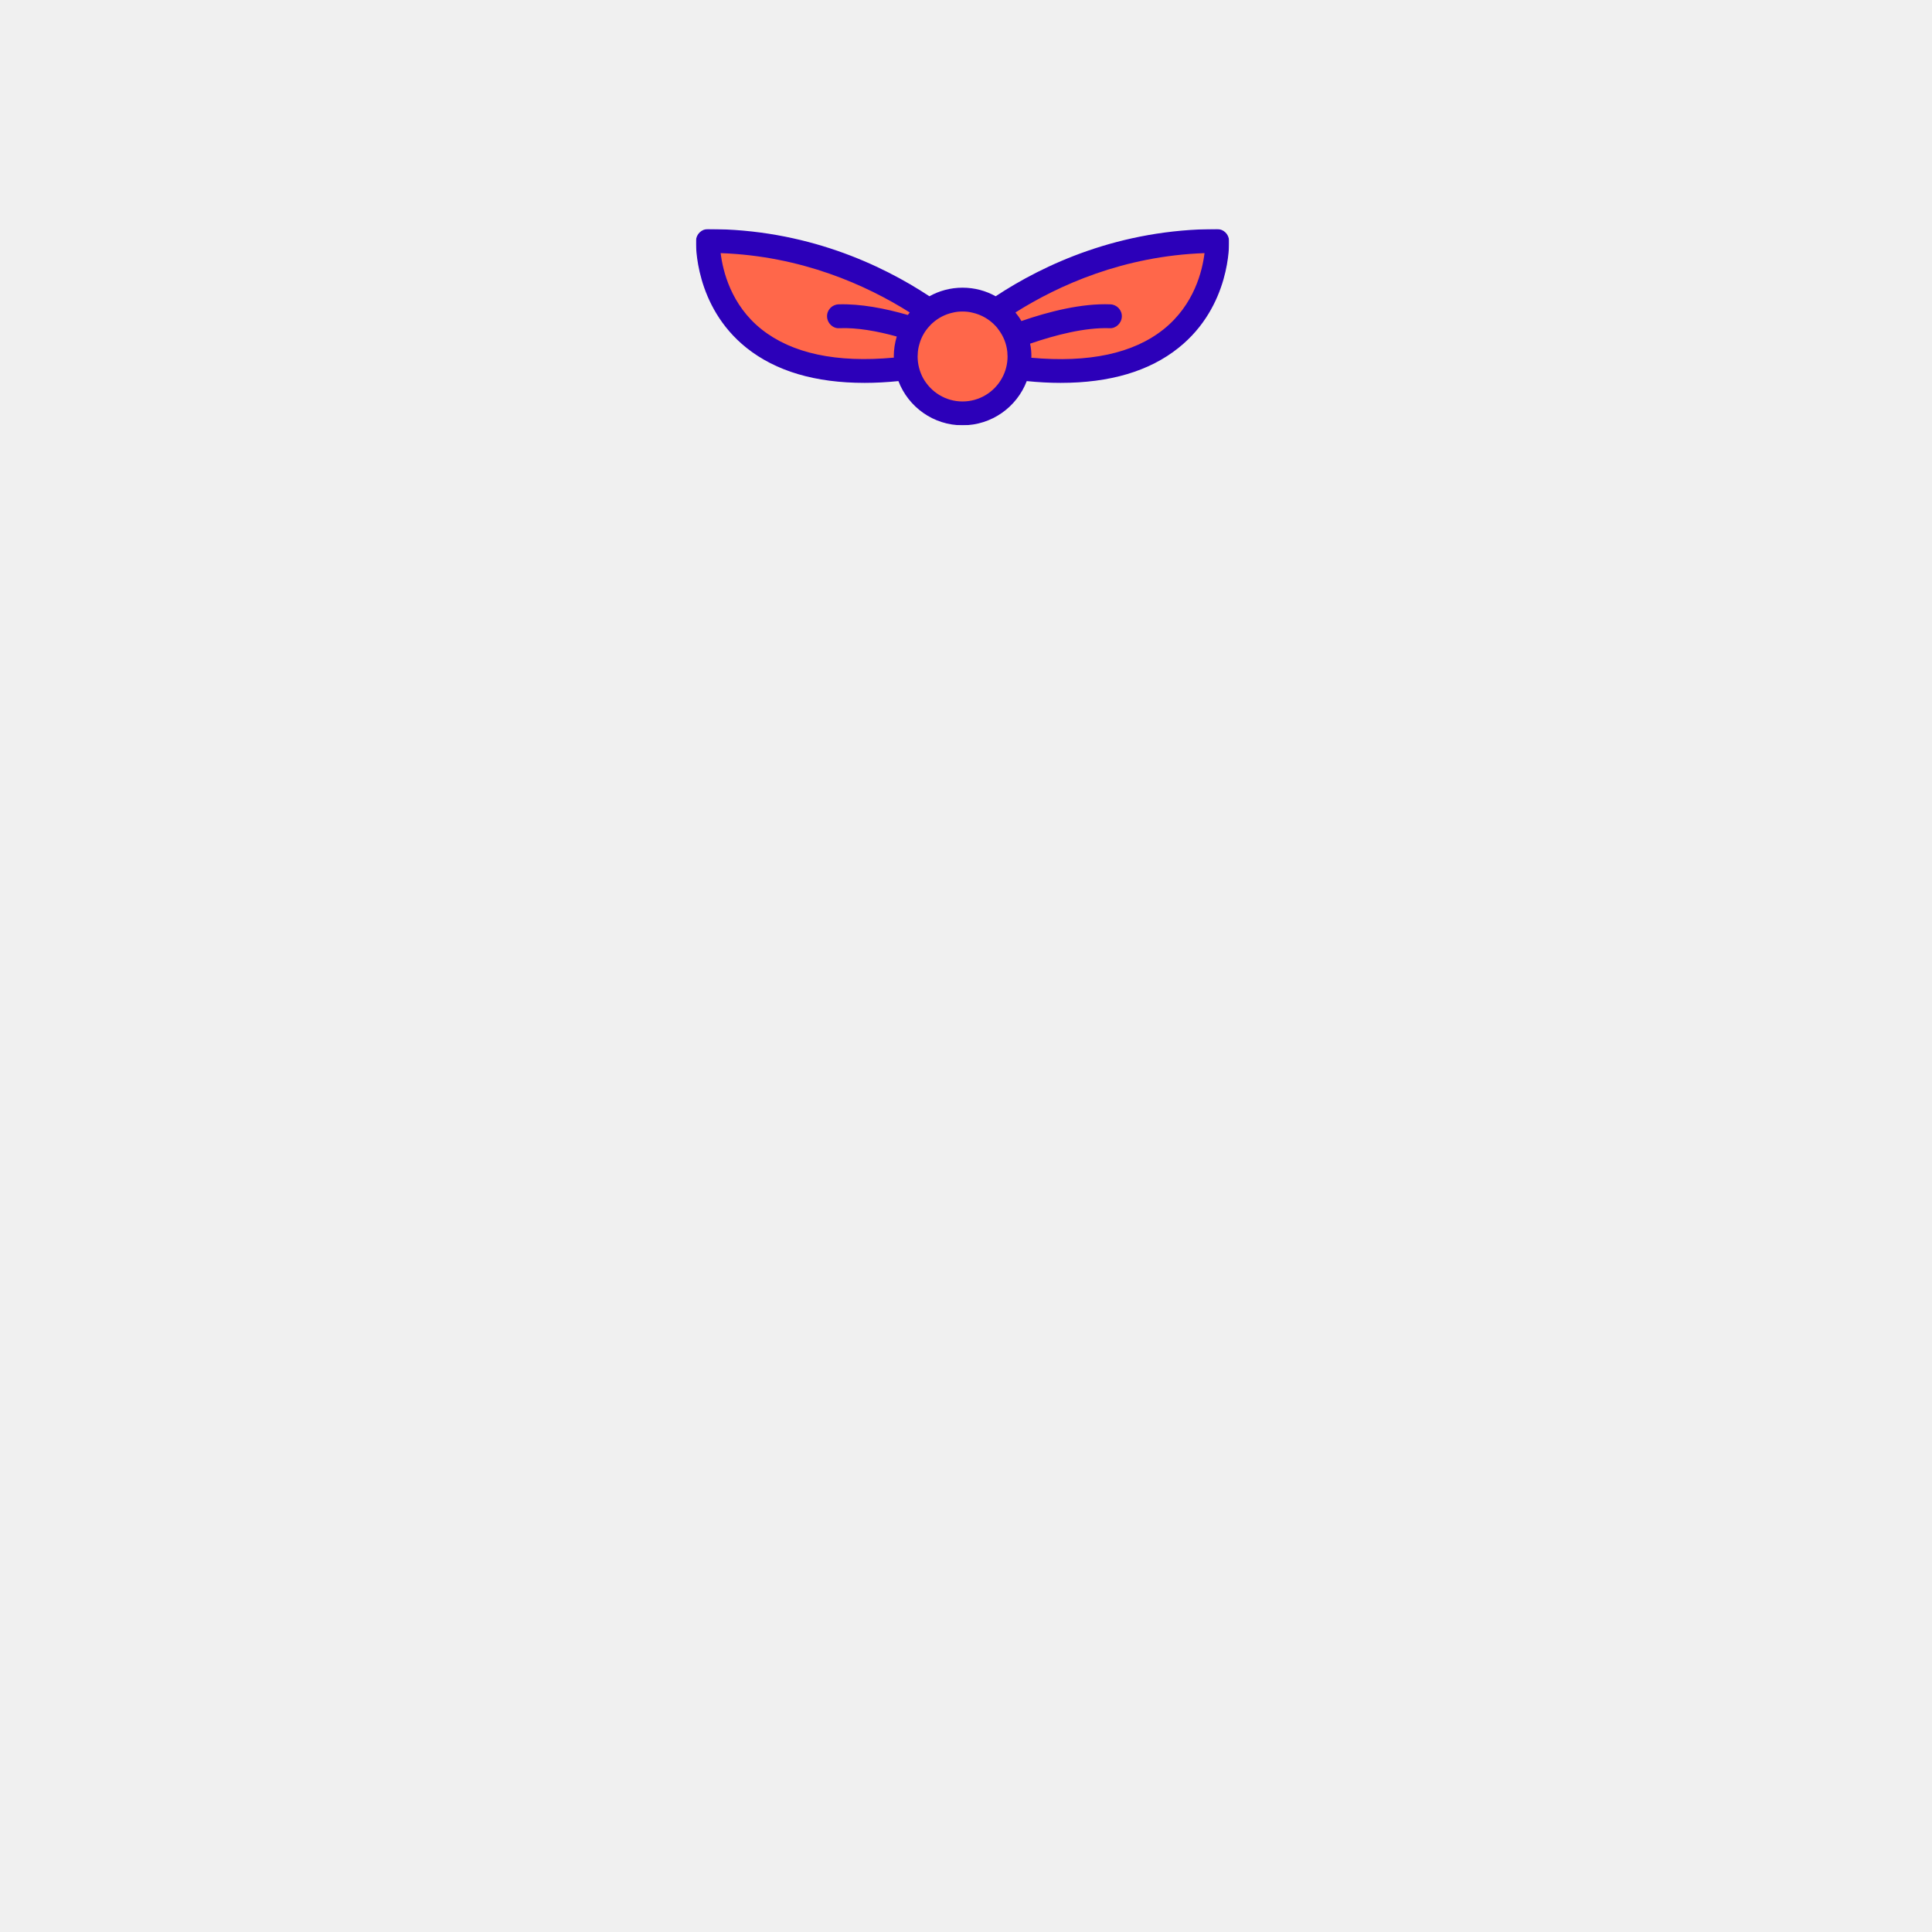
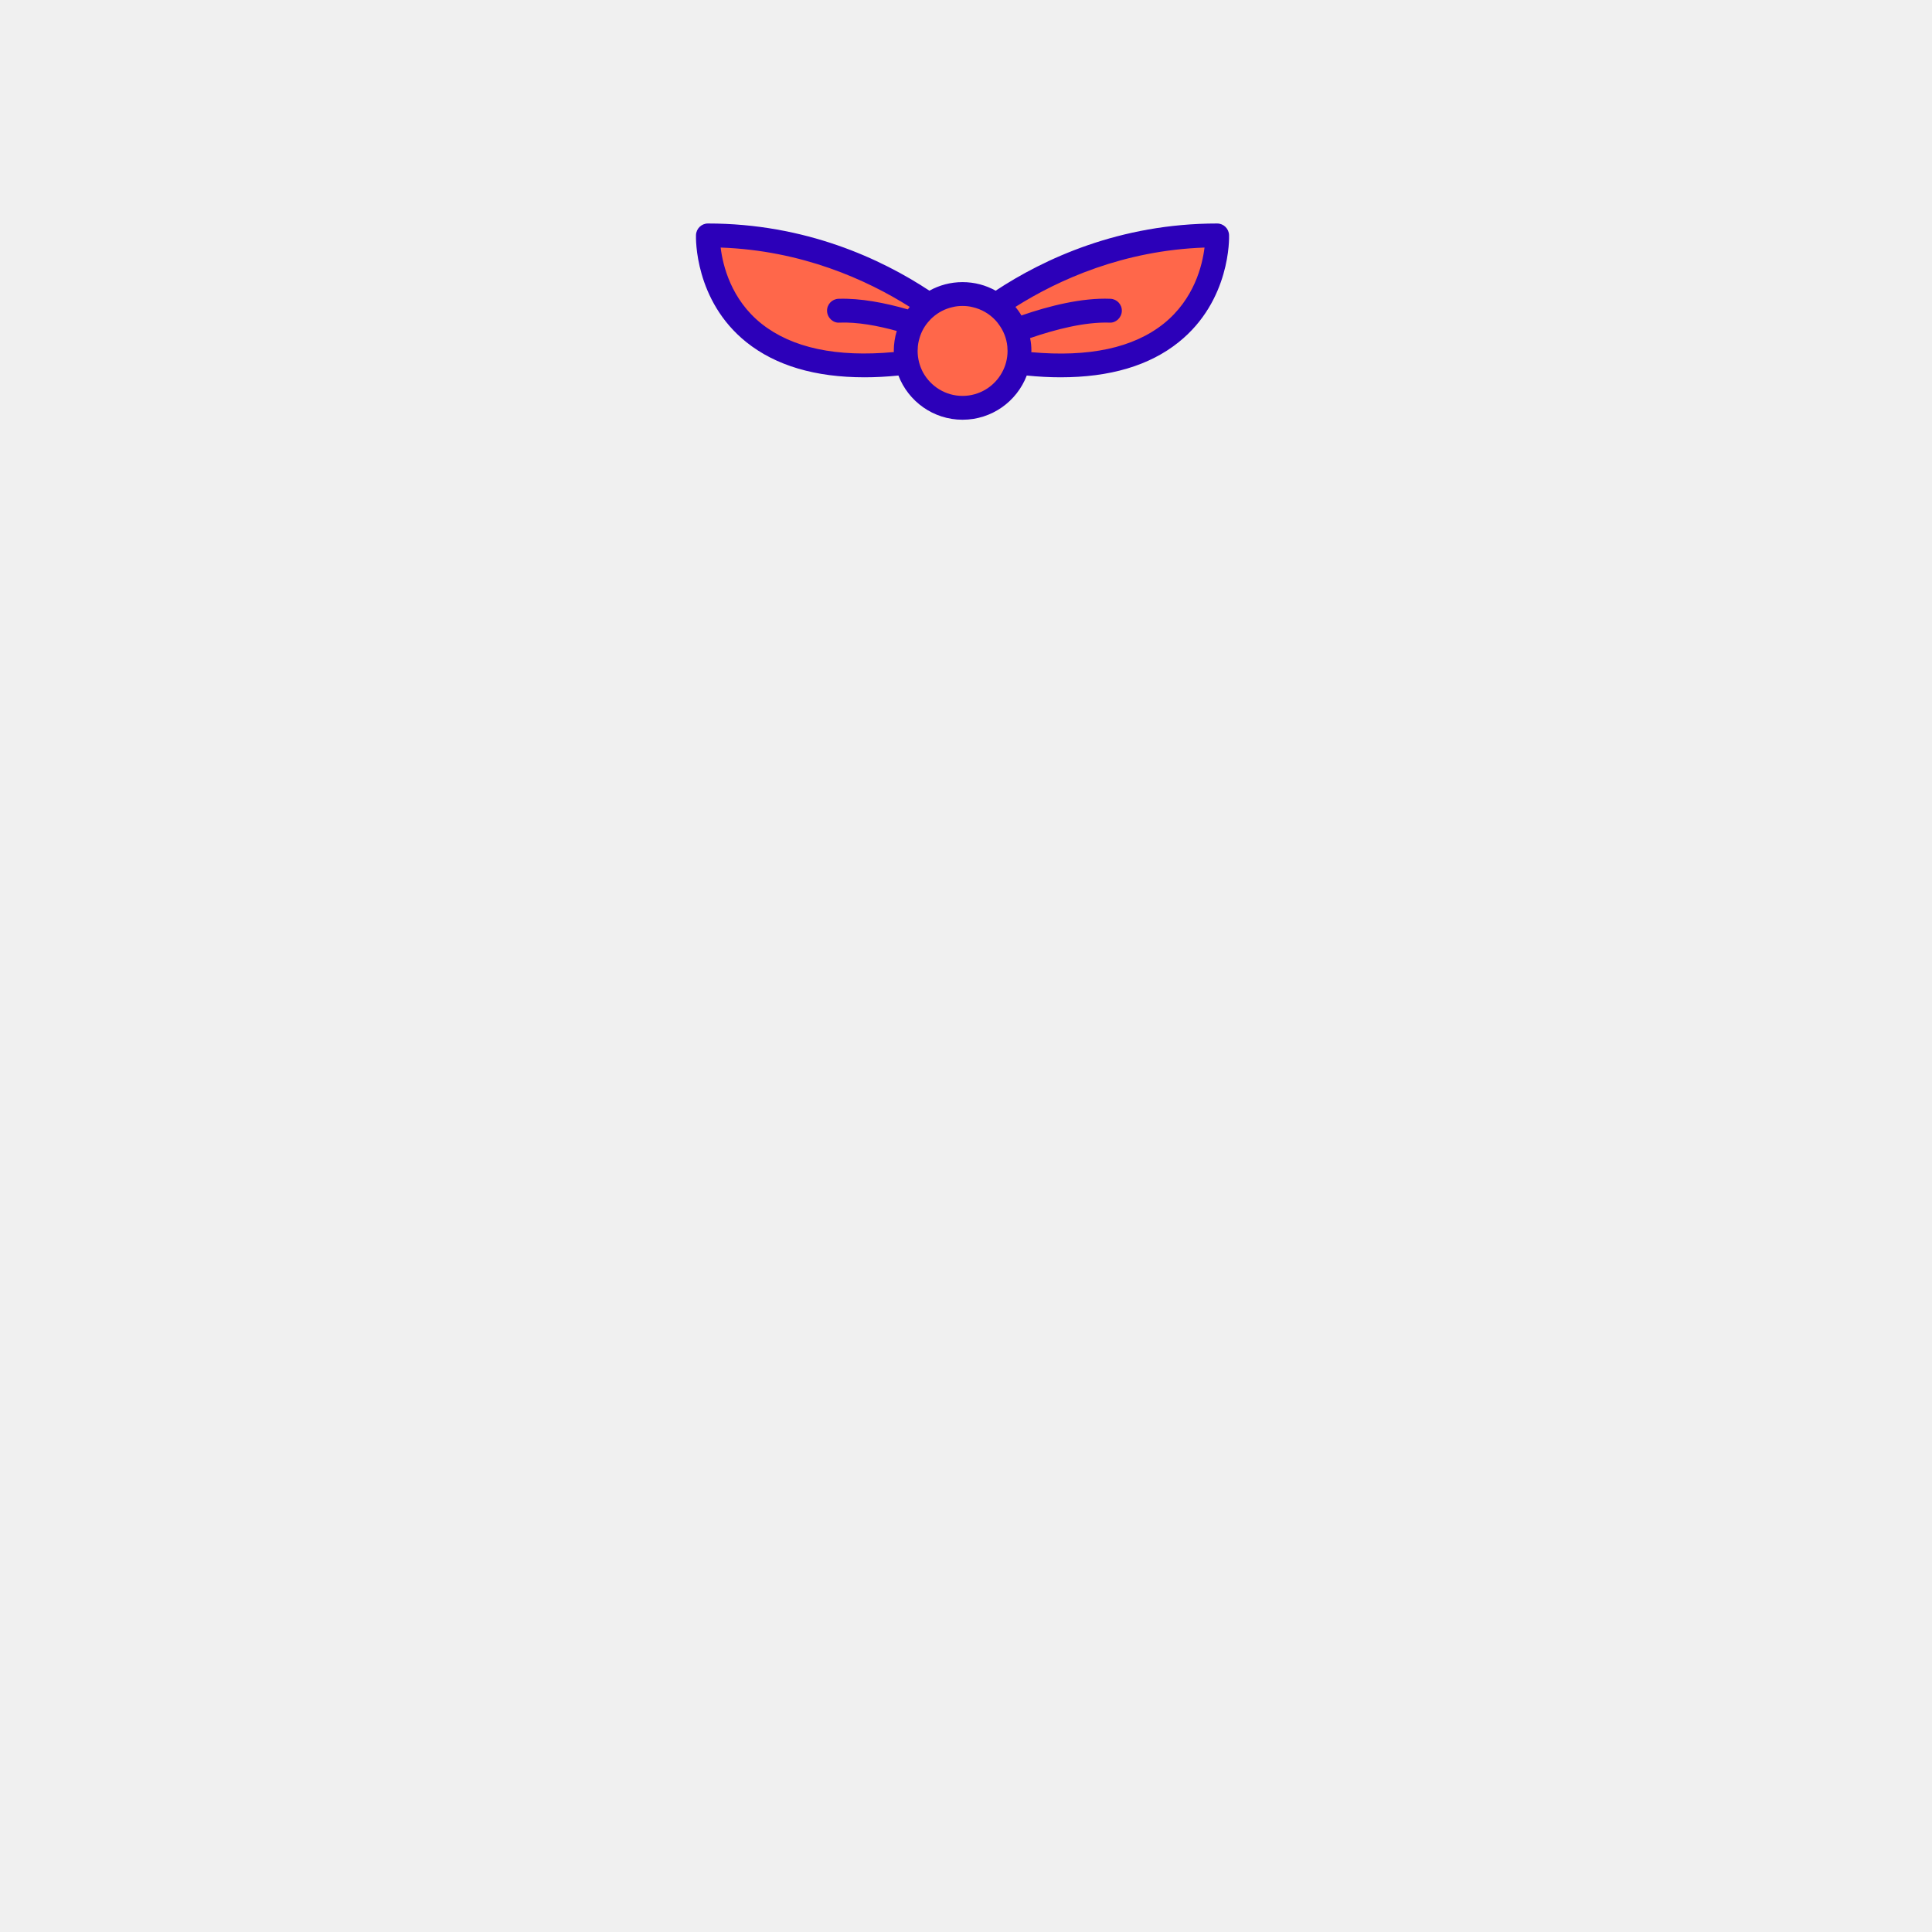
- <svg xmlns="http://www.w3.org/2000/svg" xmlns:xlink="http://www.w3.org/1999/xlink" width="347" height="347" viewBox="0 0 347 347">
-   <defs>
-     <polygon id="noeud-a" points="0 1.135 95.753 1.135 95.753 36.38 0 36.38" />
-   </defs>
-   <g fill="none" fill-rule="evenodd" transform="translate(125 39)">
-     <path fill="#FF674A" d="M93.617,4.287 C75.887,4.287 62.262,11.088 53.909,16.808 C52.216,15.563 50.145,14.803 47.883,14.803 C45.617,14.803 43.547,15.563 41.855,16.808 C33.502,11.088 19.877,4.287 2.147,4.287 C2.147,4.287 1.216,31.487 37.885,27.132 C38.859,31.763 42.961,35.242 47.883,35.242 C52.803,35.242 56.905,31.763 57.877,27.132 C94.546,31.487 93.617,4.287 93.617,4.287" />
-     <g transform="translate(0 1.006)">
-       <mask id="noeud-b" fill="#fff">
-         <use xlink:href="#noeud-a" />
-       </mask>
-       <path fill="#2C00B9" d="M83.999,19.131 C78.566,23.475 70.603,25.187 60.226,24.247 C60.245,24.162 60.245,24.096 60.245,24.01 C60.245,23.218 60.181,22.471 60.01,21.72 C64.547,20.158 69.856,18.79 74.286,18.938 C75.397,19.024 76.447,18.061 76.488,16.862 C76.531,15.687 75.611,14.703 74.434,14.658 C69.321,14.446 63.391,15.944 58.45,17.656 C58.148,17.121 57.784,16.606 57.38,16.115 C65.191,11.191 76.811,5.972 91.34,5.456 C90.954,8.625 89.499,14.722 83.999,19.131 M47.876,32.101 C44.837,32.101 42.186,30.411 40.795,27.907 C40.174,26.751 39.811,25.422 39.811,24.01 C39.811,23.903 39.811,23.817 39.83,23.712 C39.83,23.026 39.958,22.364 40.151,21.72 C40.493,20.522 41.116,19.432 41.97,18.534 C42.12,18.341 42.314,18.17 42.505,17.999 C43.511,17.1 44.73,16.456 46.079,16.156 C46.659,16.006 47.256,15.944 47.876,15.944 C48.497,15.944 49.096,16.006 49.676,16.156 C51.281,16.52 52.715,17.355 53.806,18.534 C53.997,18.746 54.189,18.96 54.341,19.195 C55.219,20.351 55.775,21.72 55.925,23.218 C55.946,23.389 55.946,23.541 55.946,23.712 C55.965,23.817 55.965,23.903 55.965,24.01 C55.965,25.422 55.602,26.751 54.96,27.907 C53.59,30.411 50.915,32.101 47.876,32.101 M11.796,19.154 C6.296,14.789 4.819,8.647 4.434,5.456 C18.965,5.972 30.585,11.191 38.396,16.115 C38.27,16.263 38.161,16.413 38.054,16.565 C33.966,15.386 29.56,14.532 25.601,14.658 C24.422,14.703 23.502,15.687 23.544,16.862 C23.589,18.061 24.636,19.045 25.77,18.938 C28.959,18.812 32.597,19.473 36.066,20.436 C35.721,21.572 35.531,22.769 35.531,24.01 C35.531,24.076 35.531,24.162 35.55,24.226 C25.214,25.187 17.255,23.475 11.796,19.154 M95.748,3.211 C95.707,2.056 94.764,1.135 93.608,1.135 C76.084,1.135 62.492,7.491 53.825,13.203 C52.071,12.221 50.04,11.664 47.876,11.664 C45.715,11.664 43.703,12.221 41.927,13.203 C33.26,7.491 19.671,1.135 2.144,1.135 C0.991,1.135 0.049,2.056 0.004,3.211 C-0.017,3.68 -0.295,14.981 9.078,22.471 C14.342,26.666 21.426,28.761 30.285,28.761 C32.235,28.761 34.244,28.654 36.363,28.442 C38.139,33.086 42.633,36.381 47.876,36.381 C53.141,36.381 57.635,33.086 59.411,28.442 C61.529,28.654 63.541,28.761 65.491,28.761 C74.348,28.761 81.434,26.666 86.674,22.471 C96.05,14.981 95.769,3.68 95.748,3.211" mask="url(#noeud-b)" />
-     </g>
+ <svg xmlns="http://www.w3.org/2000/svg" width="347" height="347" viewBox="0 0 347 347">
+   <g fill="none" transform="translate(124 40)">
+     <path fill="#FF674A" d="M94.617,2.287 C76.887,2.287 63.262,9.088 54.909,14.808 C53.216,13.563 51.145,12.803 48.883,12.803 C46.617,12.803 44.547,13.563 42.855,14.808 C34.502,9.088 20.877,2.287 3.147,2.287 C3.147,2.287 2.216,29.487 38.885,25.132 C39.859,29.763 43.961,33.242 48.883,33.242 C53.803,33.242 57.905,29.763 58.877,25.132 C95.546,29.487 94.617,2.287 94.617,2.287" />
+     <path fill="#2C00B9" d="M84.999,18.137 C79.566,22.481 71.603,24.193 61.226,23.253 C61.245,23.168 61.245,23.102 61.245,23.016 C61.245,22.224 61.181,21.477 61.01,20.726 C65.547,19.164 70.856,17.796 75.286,17.944 C76.397,18.03 77.447,17.067 77.488,15.868 C77.531,14.693 76.611,13.709 75.434,13.664 C70.321,13.452 64.391,14.95 59.45,16.662 C59.148,16.127 58.784,15.612 58.38,15.121 C66.191,10.197 77.811,4.978 92.34,4.462 C91.954,7.631 90.499,13.728 84.999,18.137 M48.876,31.107 C45.837,31.107 43.186,29.417 41.795,26.913 C41.174,25.757 40.811,24.428 40.811,23.016 C40.811,22.909 40.811,22.823 40.83,22.718 C40.83,22.032 40.958,21.37 41.151,20.726 C41.493,19.528 42.116,18.438 42.97,17.54 C43.12,17.347 43.314,17.176 43.505,17.005 C44.511,16.106 45.73,15.462 47.079,15.162 C47.659,15.012 48.256,14.95 48.876,14.95 C49.497,14.95 50.096,15.012 50.676,15.162 C52.281,15.526 53.715,16.361 54.806,17.54 C54.997,17.752 55.189,17.966 55.341,18.201 C56.219,19.357 56.775,20.726 56.925,22.224 C56.946,22.395 56.946,22.547 56.946,22.718 C56.965,22.823 56.965,22.909 56.965,23.016 C56.965,24.428 56.602,25.757 55.96,26.913 C54.59,29.417 51.915,31.107 48.876,31.107 M12.796,18.16 C7.296,13.795 5.819,7.653 5.434,4.462 C19.965,4.978 31.585,10.197 39.396,15.121 C39.27,15.269 39.161,15.419 39.054,15.571 C34.966,14.392 30.56,13.538 26.601,13.664 C25.422,13.709 24.502,14.693 24.544,15.868 C24.589,17.067 25.636,18.051 26.77,17.944 C29.959,17.818 33.597,18.479 37.066,19.442 C36.721,20.578 36.531,21.775 36.531,23.016 C36.531,23.082 36.531,23.168 36.55,23.232 C26.214,24.193 18.255,22.481 12.796,18.16 M96.748,2.217 C96.707,1.062 95.764,0.141 94.608,0.141 C77.084,0.141 63.492,6.497 54.825,12.209 C53.071,11.227 51.04,10.67 48.876,10.67 C46.715,10.67 44.703,11.227 42.927,12.209 C34.26,6.497 20.671,0.141 3.144,0.141 C1.991,0.141 1.049,1.062 1.004,2.217 C0.983,2.686 0.705,13.987 10.078,21.477 C15.342,25.672 22.426,27.767 31.285,27.767 C33.235,27.767 35.244,27.66 37.363,27.448 C39.139,32.092 43.633,35.387 48.876,35.387 C54.141,35.387 58.635,32.092 60.411,27.448 C62.529,27.66 64.541,27.767 66.491,27.767 C75.348,27.767 82.434,25.672 87.674,21.477 C97.05,13.987 96.769,2.686 96.748,2.217" />
  </g>
</svg>
